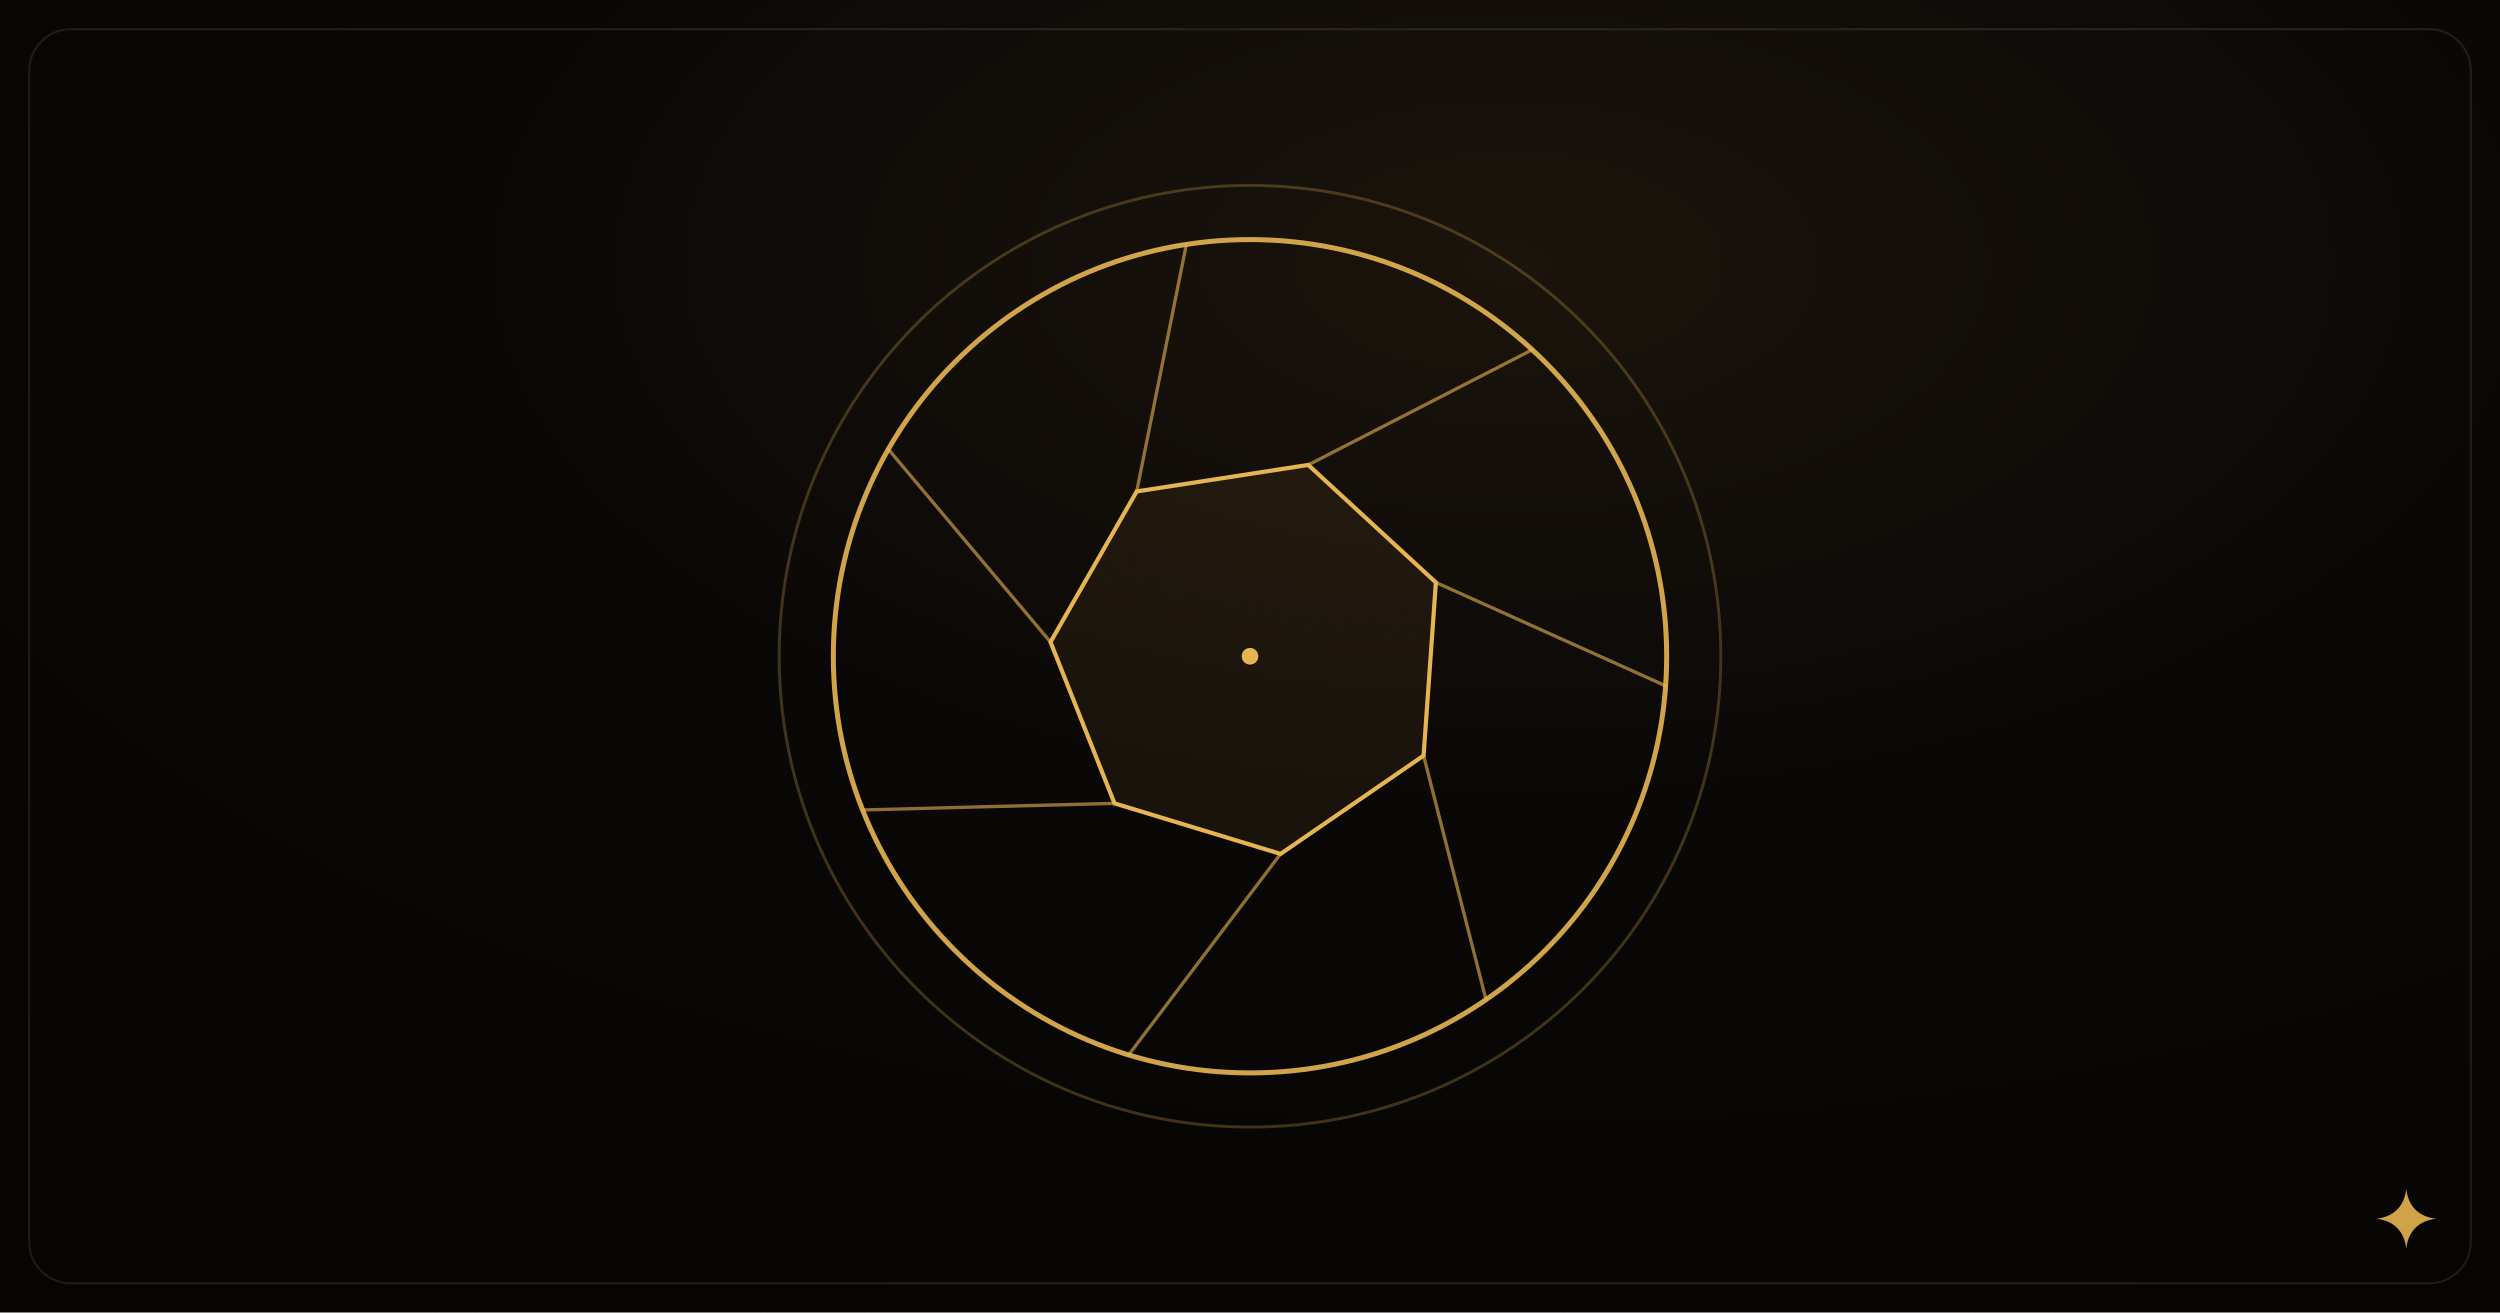
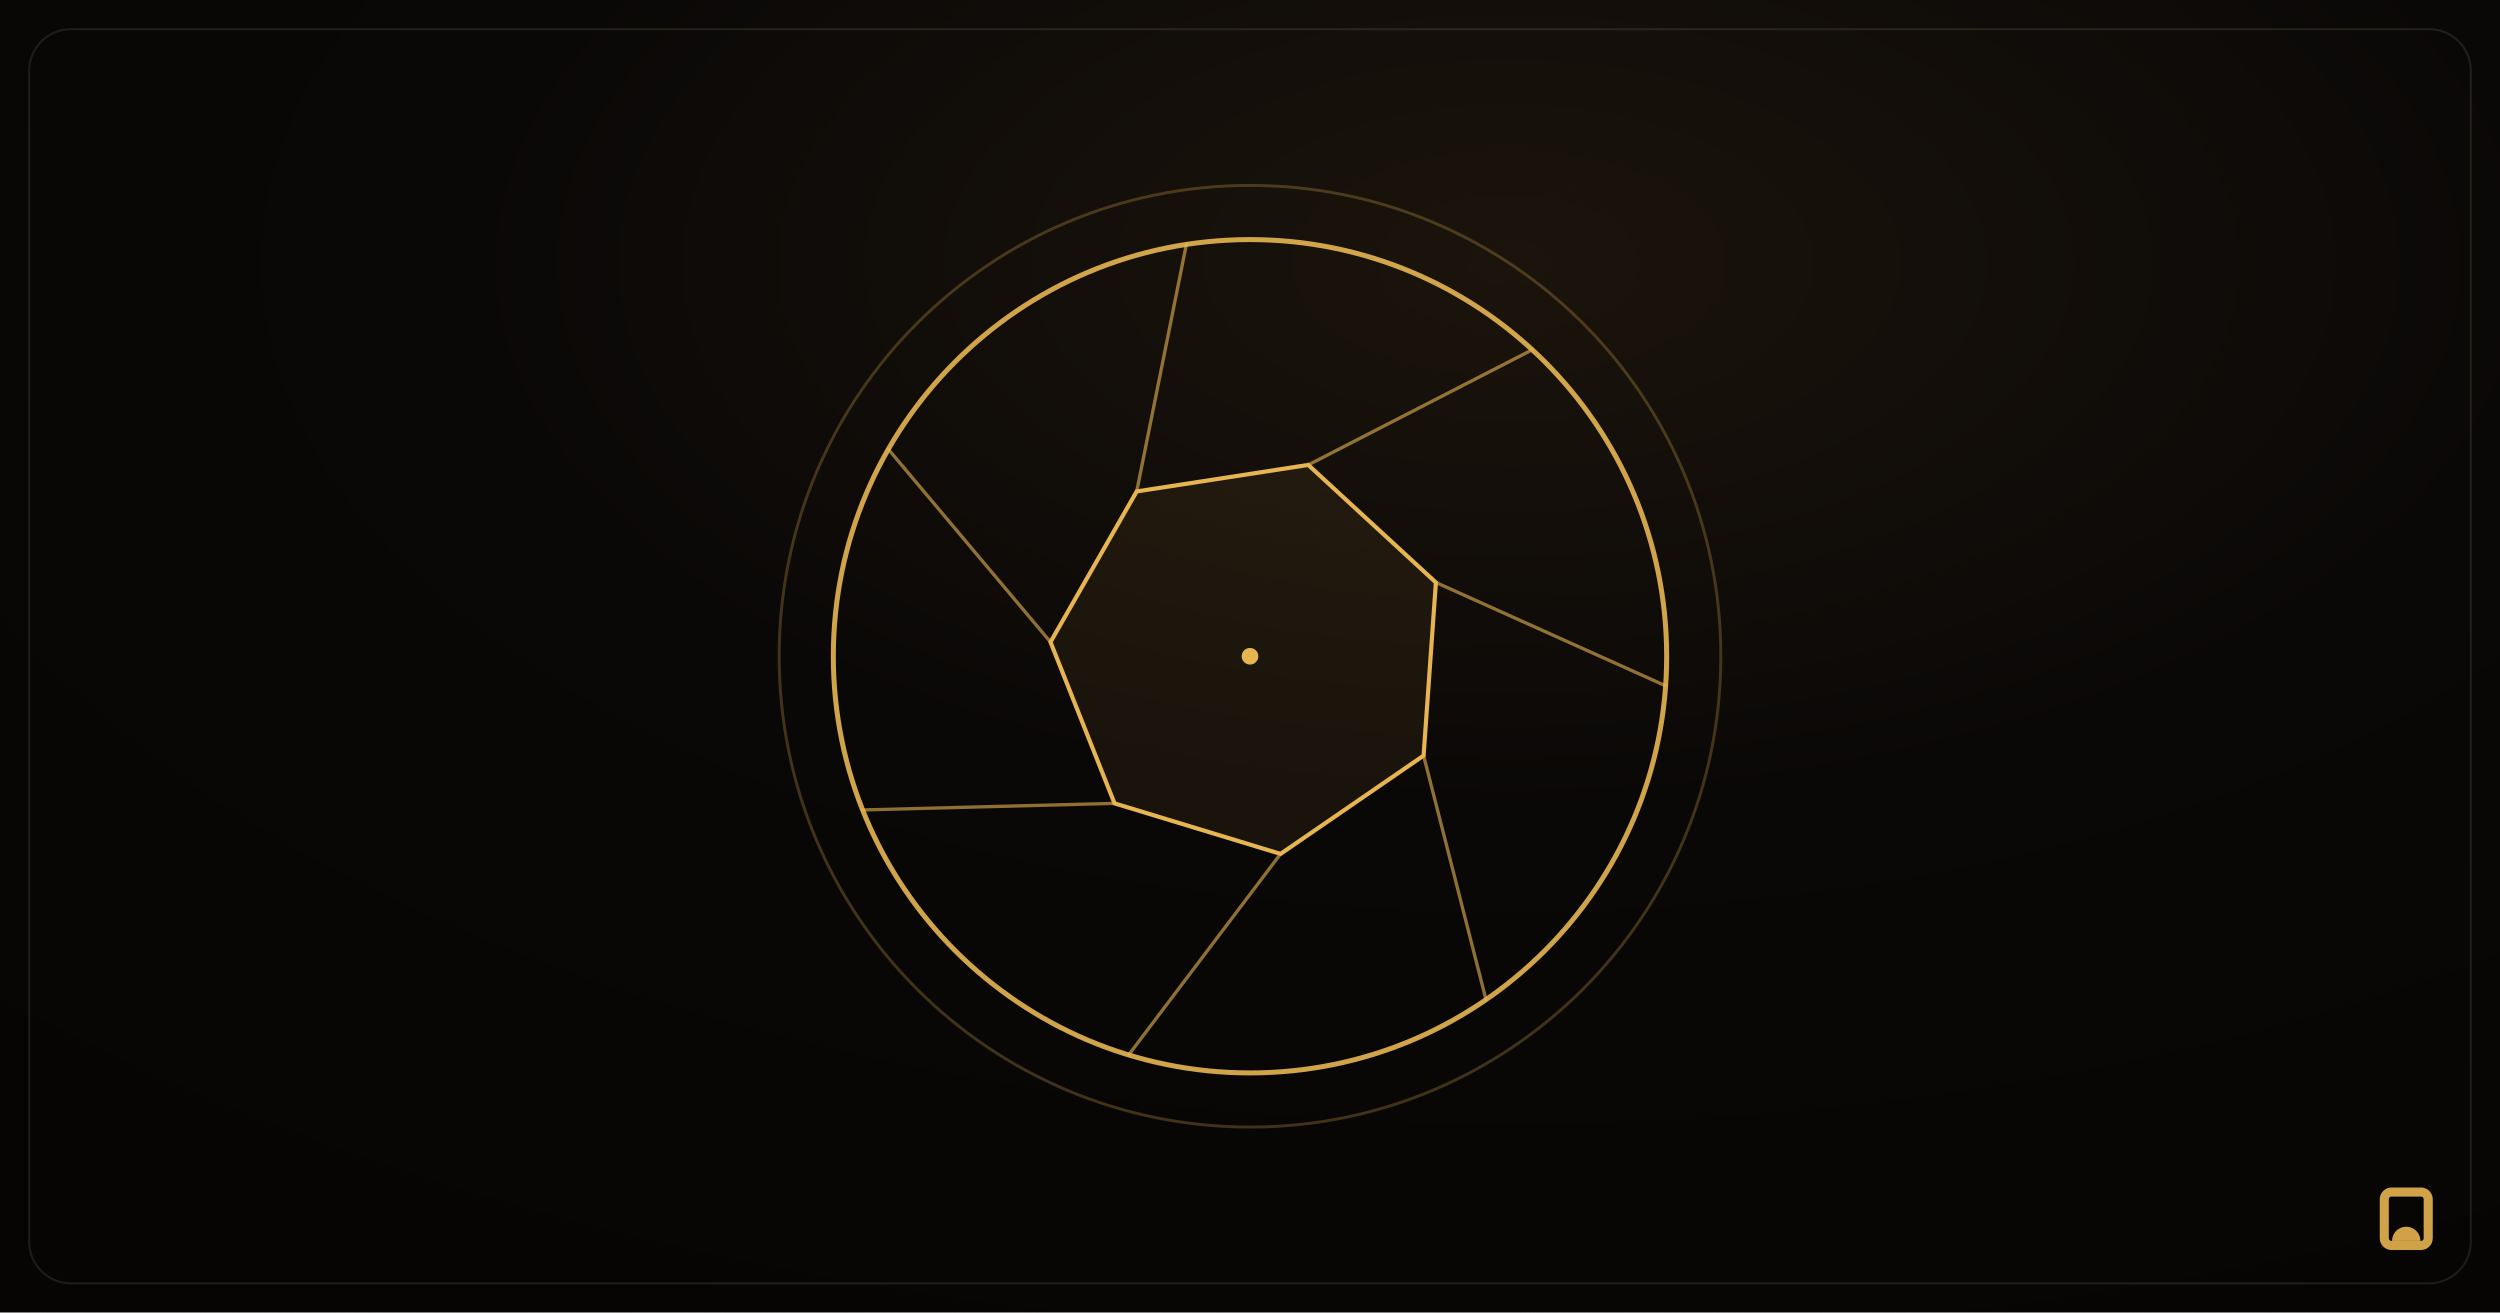
<svg xmlns="http://www.w3.org/2000/svg" viewBox="0 0 1200 630" width="1200" height="630" role="img">
  <defs>
    <radialGradient id="glow" cx="60.27%" cy="20%" r="90%">
      <stop offset="0%" stop-color="#1B140C" />
      <stop offset="46%" stop-color="#0A0807" />
      <stop offset="100%" stop-color="#060504" />
    </radialGradient>
    <radialGradient id="bloom" cx="50%" cy="50%" r="50%">
      <stop offset="0%" stop-color="#E6B450" stop-opacity="0.55" />
      <stop offset="55%" stop-color="#E6B450" stop-opacity="0.12" />
      <stop offset="100%" stop-color="#E6B450" stop-opacity="0" />
    </radialGradient>
    <linearGradient id="leak" x1="0" y1="0" x2="1" y2="1">
      <stop offset="0%" stop-color="#C98A3A" stop-opacity="0.30" />
      <stop offset="40%" stop-color="#0A0807" stop-opacity="0.2" />
      <stop offset="100%" stop-color="#060504" stop-opacity="0.1" />
    </linearGradient>
    <linearGradient id="vgrain" x1="0" y1="0" x2="0" y2="1">
      <stop offset="0%" stop-color="#C98A3A" stop-opacity="0.22" />
      <stop offset="60%" stop-color="#0A0807" />
      <stop offset="100%" stop-color="#060504" />
    </linearGradient>
    <filter id="grain">
      <feTurbulence type="fractalNoise" baseFrequency="0.9" numOctaves="2" stitchTiles="stitch" />
      <feColorMatrix type="saturate" values="0" />
    </filter>
  </defs>
  <rect x="0" y="0" width="1200" height="630" fill="url(#glow)" />
  <circle cx="600" cy="315" r="226" fill="none" stroke="#E6B450" stroke-width="1.4" opacity="0.25" />
  <circle cx="600" cy="315" r="200" fill="none" stroke="#E6B450" stroke-width="2.4" opacity="0.9" />
  <polygon points="614.66,409.87 534.97,385.62 504.24,308.18 545.62,235.88 627.95,223.16 689.23,279.59 683.32,362.69" fill="rgba(230,180,80,0.07)" stroke="#E6B450" stroke-width="2" />
  <line x1="614.66" y1="409.87" x2="541.77" y2="506.33" stroke="#E6B450" stroke-width="1.6" stroke-linecap="round" opacity="0.6" />
  <line x1="534.97" y1="385.62" x2="414.1" y2="388.77" stroke="#E6B450" stroke-width="1.6" stroke-linecap="round" opacity="0.6" />
  <line x1="504.24" y1="308.18" x2="426.42" y2="215.65" stroke="#E6B450" stroke-width="1.6" stroke-linecap="round" opacity="0.6" />
  <line x1="545.62" y1="235.88" x2="569.45" y2="117.35" stroke="#E6B450" stroke-width="1.6" stroke-linecap="round" opacity="0.6" />
  <line x1="627.95" y1="223.16" x2="735.48" y2="167.88" stroke="#E6B450" stroke-width="1.6" stroke-linecap="round" opacity="0.6" />
  <line x1="689.23" y1="279.59" x2="799.5" y2="329.2" stroke="#E6B450" stroke-width="1.6" stroke-linecap="round" opacity="0.6" />
  <line x1="683.32" y1="362.69" x2="713.28" y2="479.82" stroke="#E6B450" stroke-width="1.6" stroke-linecap="round" opacity="0.6" />
  <circle cx="600" cy="315" r="4" fill="#E6B450" opacity="1" />
  <rect x="0" y="0" width="1200" height="630" filter="url(#grain)" opacity="0.05" style="mix-blend-mode:overlay" />
  <rect x="14" y="14" width="1172" height="602" rx="20" fill="none" stroke="rgba(245,232,210,0.10)" stroke-width="1" />
  <g transform="translate(1140 570) scale(0.30)" opacity="0.9">
-     <path d="M50 2 C53 30 70 47 98 50 C70 53 53 70 50 98 C47 70 30 53 2 50 C30 47 47 30 50 2 Z" fill="#E6B450" />
+     <svg width="100" height="100" viewBox="0 0 560 660" fill="#E6B450">
+       <rect x="48" y="48" width="464" height="564" rx="76" fill="none" stroke="#E6B450" stroke-width="96" />
+       <path d="M130 564a150 150 0 0 1 300 0Z" />
+     </svg>
  </g>
</svg>
